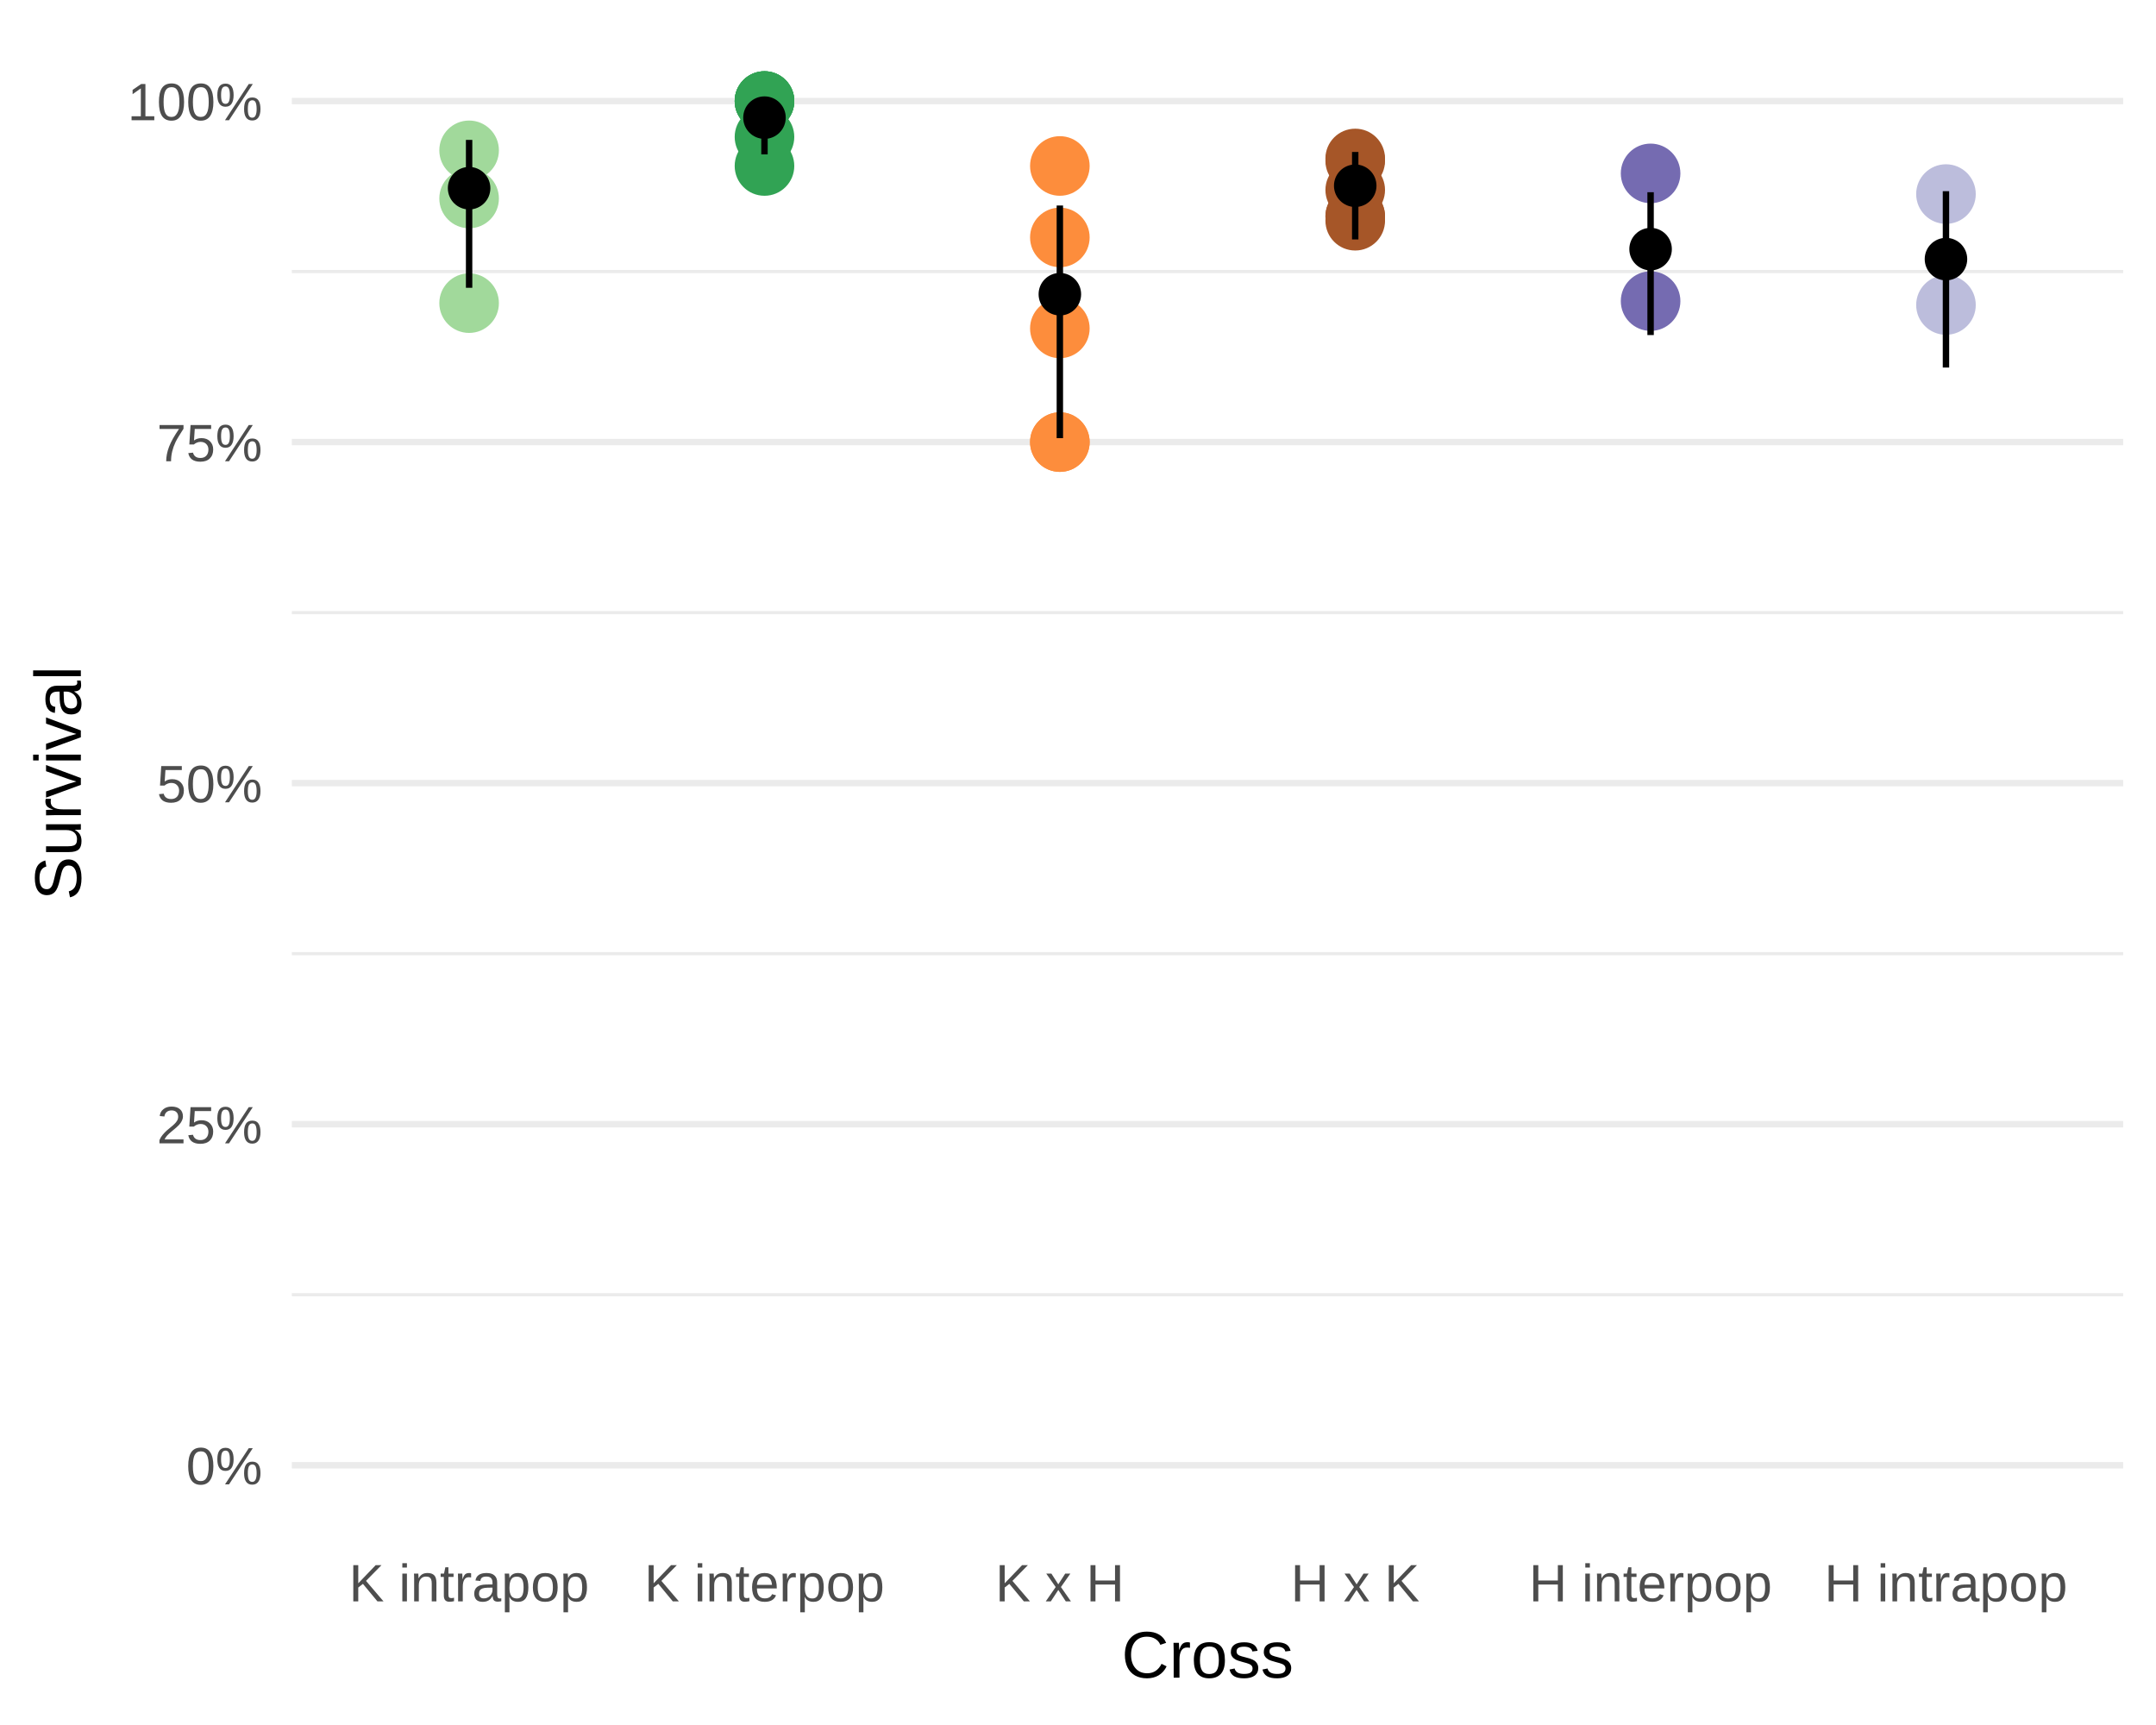
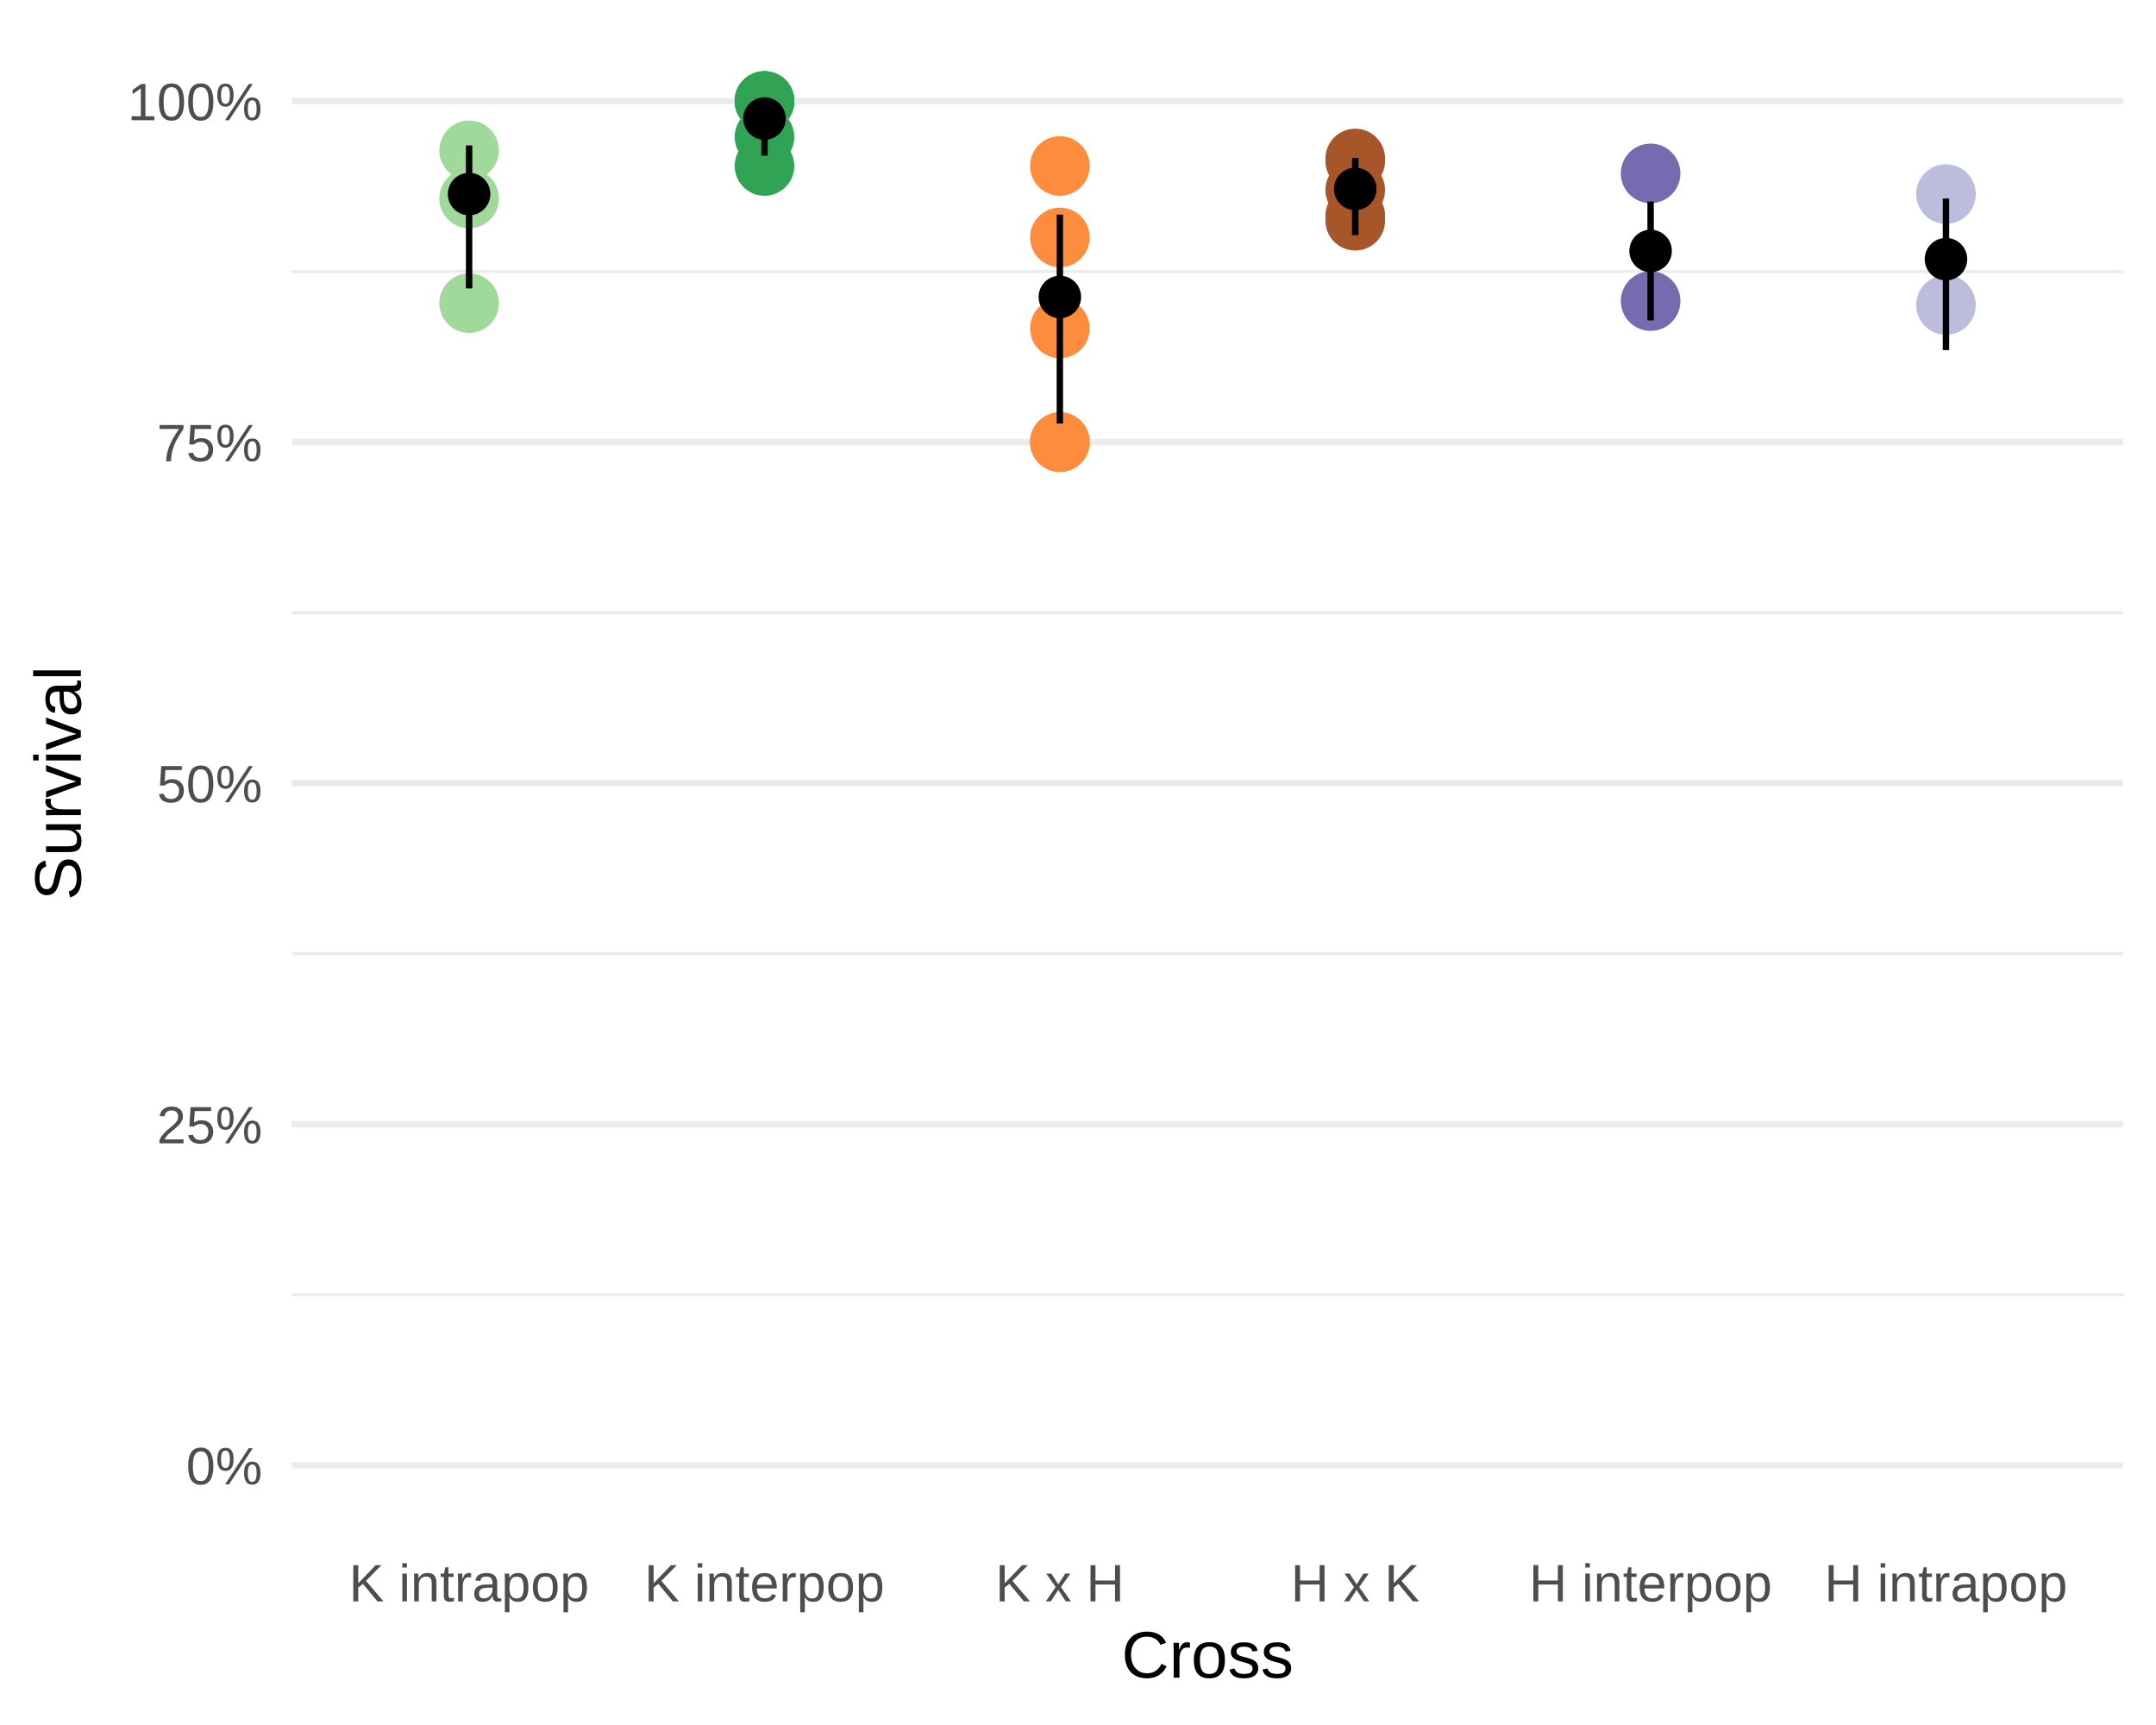
<svg xmlns="http://www.w3.org/2000/svg" class="svglite" width="360.00pt" height="288.00pt" viewBox="0 0 360.00 288.00">
  <defs>
    <style type="text/css">
    .svglite line, .svglite polyline, .svglite polygon, .svglite path, .svglite rect, .svglite circle {
      fill: none;
      stroke: #000000;
      stroke-linecap: round;
      stroke-linejoin: round;
      stroke-miterlimit: 10.00;
    }
  </style>
  </defs>
  <rect width="100%" height="100%" style="stroke: none; fill: #FFFFFF;" />
  <defs>
    <clipPath id="cpMC4wMHwzNjAuMDB8MC4wMHwyODguMDA=">
      <rect x="0.00" y="0.00" width="360.00" height="288.00" />
    </clipPath>
  </defs>
  <g clip-path="url(#cpMC4wMHwzNjAuMDB8MC4wMHwyODguMDA=)">
</g>
  <defs>
    <clipPath id="cpNDguNzN8MzU0LjUyfDUuNDh8MjU2LjAx">
      <rect x="48.73" y="5.48" width="305.79" height="250.53" />
    </clipPath>
  </defs>
  <g clip-path="url(#cpNDguNzN8MzU0LjUyfDUuNDh8MjU2LjAx)">
    <polyline points="48.73,216.16 354.52,216.16 " style="stroke-width: 0.53; stroke: #EBEBEB; stroke-linecap: butt;" />
    <polyline points="48.73,159.22 354.52,159.22 " style="stroke-width: 0.53; stroke: #EBEBEB; stroke-linecap: butt;" />
    <polyline points="48.73,102.28 354.52,102.28 " style="stroke-width: 0.53; stroke: #EBEBEB; stroke-linecap: butt;" />
    <polyline points="48.73,45.34 354.52,45.34 " style="stroke-width: 0.53; stroke: #EBEBEB; stroke-linecap: butt;" />
    <polyline points="48.73,244.63 354.52,244.63 " style="stroke-width: 1.07; stroke: #EBEBEB; stroke-linecap: butt;" />
    <polyline points="48.73,187.69 354.52,187.69 " style="stroke-width: 1.07; stroke: #EBEBEB; stroke-linecap: butt;" />
    <polyline points="48.73,130.75 354.52,130.75 " style="stroke-width: 1.07; stroke: #EBEBEB; stroke-linecap: butt;" />
    <polyline points="48.73,73.81 354.52,73.81 " style="stroke-width: 1.07; stroke: #EBEBEB; stroke-linecap: butt;" />
    <polyline points="48.73,16.87 354.52,16.87 " style="stroke-width: 1.07; stroke: #EBEBEB; stroke-linecap: butt;" />
    <circle cx="78.33" cy="33.14" r="4.62" style="stroke-width: 0.71; stroke: #A1D99B; fill: #A1D99B;" />
    <circle cx="78.33" cy="25.10" r="4.62" style="stroke-width: 0.71; stroke: #A1D99B; fill: #A1D99B;" />
    <circle cx="78.33" cy="50.61" r="4.62" style="stroke-width: 0.71; stroke: #A1D99B; fill: #A1D99B;" />
    <circle cx="127.65" cy="22.86" r="4.62" style="stroke-width: 0.71; stroke: #31A354; fill: #31A354;" />
    <circle cx="127.65" cy="16.87" r="4.62" style="stroke-width: 0.71; stroke: #31A354; fill: #31A354;" />
    <circle cx="127.65" cy="16.87" r="4.62" style="stroke-width: 0.71; stroke: #31A354; fill: #31A354;" />
    <circle cx="127.65" cy="16.87" r="4.62" style="stroke-width: 0.71; stroke: #31A354; fill: #31A354;" />
    <circle cx="127.65" cy="16.87" r="4.62" style="stroke-width: 0.71; stroke: #31A354; fill: #31A354;" />
    <circle cx="127.65" cy="27.71" r="4.62" style="stroke-width: 0.71; stroke: #31A354; fill: #31A354;" />
    <circle cx="176.97" cy="27.71" r="4.62" style="stroke-width: 0.71; stroke: #FD8D3C; fill: #FD8D3C;" />
    <circle cx="176.97" cy="54.83" r="4.62" style="stroke-width: 0.71; stroke: #FD8D3C; fill: #FD8D3C;" />
    <circle cx="176.97" cy="39.64" r="4.62" style="stroke-width: 0.71; stroke: #FD8D3C; fill: #FD8D3C;" />
    <circle cx="176.97" cy="73.81" r="4.62" style="stroke-width: 0.71; stroke: #FD8D3C; fill: #FD8D3C;" />
    <circle cx="176.97" cy="73.81" r="4.62" style="stroke-width: 0.71; stroke: #FD8D3C; fill: #FD8D3C;" />
    <circle cx="226.29" cy="26.86" r="4.62" style="stroke-width: 0.71; stroke: #A65628; fill: #A65628;" />
    <circle cx="226.29" cy="36.17" r="4.62" style="stroke-width: 0.71; stroke: #A65628; fill: #A65628;" />
    <circle cx="226.29" cy="31.72" r="4.62" style="stroke-width: 0.71; stroke: #A65628; fill: #A65628;" />
    <circle cx="226.29" cy="26.46" r="4.62" style="stroke-width: 0.71; stroke: #A65628; fill: #A65628;" />
    <circle cx="226.29" cy="36.08" r="4.62" style="stroke-width: 0.71; stroke: #A65628; fill: #A65628;" />
    <circle cx="226.29" cy="36.85" r="4.62" style="stroke-width: 0.71; stroke: #A65628; fill: #A65628;" />
    <circle cx="275.61" cy="50.27" r="4.62" style="stroke-width: 0.71; stroke: #756BB1; fill: #756BB1;" />
    <circle cx="275.61" cy="28.95" r="4.62" style="stroke-width: 0.71; stroke: #756BB1; fill: #756BB1;" />
    <circle cx="324.93" cy="50.92" r="4.62" style="stroke-width: 0.71; stroke: #BCBDDC; fill: #BCBDDC;" />
    <circle cx="324.93" cy="32.40" r="4.62" style="stroke-width: 0.71; stroke: #BCBDDC; fill: #BCBDDC;" />
-     <line x1="78.33" y1="48.05" x2="78.33" y2="23.36" style="stroke-width: 1.07; stroke-linecap: butt;" />
-     <line x1="127.65" y1="25.78" x2="127.65" y2="17.71" style="stroke-width: 1.07; stroke-linecap: butt;" />
-     <line x1="176.97" y1="73.15" x2="176.97" y2="34.31" style="stroke-width: 1.07; stroke-linecap: butt;" />
-     <line x1="226.29" y1="39.97" x2="226.29" y2="25.37" style="stroke-width: 1.07; stroke-linecap: butt;" />
-     <line x1="275.61" y1="55.94" x2="275.61" y2="32.09" style="stroke-width: 1.07; stroke-linecap: butt;" />
-     <line x1="324.93" y1="61.36" x2="324.93" y2="31.92" style="stroke-width: 1.07; stroke-linecap: butt;" />
-     <circle cx="78.33" cy="31.42" r="2.84" style="stroke-width: 1.42; fill: #000000;" />
-     <circle cx="127.65" cy="19.64" r="2.84" style="stroke-width: 1.42; fill: #000000;" />
-     <circle cx="176.97" cy="49.12" r="2.84" style="stroke-width: 1.42; fill: #000000;" />
-     <circle cx="226.29" cy="31.01" r="2.84" style="stroke-width: 1.42; fill: #000000;" />
-     <circle cx="275.61" cy="41.59" r="2.84" style="stroke-width: 1.42; fill: #000000;" />
-     <circle cx="324.93" cy="43.26" r="2.84" style="stroke-width: 1.42; fill: #000000;" />
+     <line x1="78.33" y1="48.15" x2="78.33" y2="24.28" style="stroke-width: 1.07; stroke-linecap: butt;" />
+     <line x1="127.65" y1="25.99" x2="127.65" y2="17.79" style="stroke-width: 1.07; stroke-linecap: butt;" />
+     <line x1="176.97" y1="70.71" x2="176.97" y2="35.83" style="stroke-width: 1.07; stroke-linecap: butt;" />
+     <line x1="226.29" y1="39.25" x2="226.29" y2="26.37" style="stroke-width: 1.07; stroke-linecap: butt;" />
+     <line x1="275.61" y1="53.49" x2="275.61" y2="33.65" style="stroke-width: 1.07; stroke-linecap: butt;" />
+     <line x1="324.93" y1="58.45" x2="324.93" y2="33.15" style="stroke-width: 1.07; stroke-linecap: butt;" />
+     <circle cx="78.33" cy="32.40" r="2.84" style="stroke-width: 1.42; fill: #000000;" />
+     <circle cx="127.65" cy="19.79" r="2.84" style="stroke-width: 1.42; fill: #000000;" />
+     <circle cx="176.97" cy="49.58" r="2.84" style="stroke-width: 1.42; fill: #000000;" />
+     <circle cx="226.29" cy="31.54" r="2.84" style="stroke-width: 1.42; fill: #000000;" />
+     <circle cx="275.61" cy="41.90" r="2.84" style="stroke-width: 1.42; fill: #000000;" />
+     <circle cx="324.93" cy="43.27" r="2.84" style="stroke-width: 1.42; fill: #000000;" />
  </g>
  <g clip-path="url(#cpMC4wMHwzNjAuMDB8MC4wMHwyODguMDA=)">
    <text x="43.80" y="247.83" text-anchor="end" style="font-size: 8.80px; fill: #4D4D4D; font-family: Arial;" textLength="13.95px" lengthAdjust="spacingAndGlyphs">0%</text>
    <text x="43.80" y="190.89" text-anchor="end" style="font-size: 8.80px; fill: #4D4D4D; font-family: Arial;" textLength="19.55px" lengthAdjust="spacingAndGlyphs">25%</text>
    <text x="43.80" y="133.95" text-anchor="end" style="font-size: 8.80px; fill: #4D4D4D; font-family: Arial;" textLength="19.55px" lengthAdjust="spacingAndGlyphs">50%</text>
    <text x="43.80" y="77.01" text-anchor="end" style="font-size: 8.80px; fill: #4D4D4D; font-family: Arial;" textLength="19.55px" lengthAdjust="spacingAndGlyphs">75%</text>
    <text x="43.80" y="20.07" text-anchor="end" style="font-size: 8.80px; fill: #4D4D4D; font-family: Arial;" textLength="25.14px" lengthAdjust="spacingAndGlyphs">100%</text>
    <text x="78.33" y="267.36" text-anchor="middle" style="font-size: 8.80px; fill: #4D4D4D; font-family: Arial;" textLength="45.60px" lengthAdjust="spacingAndGlyphs">K intrapop</text>
    <text x="127.65" y="267.36" text-anchor="middle" style="font-size: 8.80px; fill: #4D4D4D; font-family: Arial;" textLength="45.62px" lengthAdjust="spacingAndGlyphs">K interpop</text>
    <text x="176.97" y="267.36" text-anchor="middle" style="font-size: 8.80px; fill: #4D4D4D; font-family: Arial;" textLength="23.18px" lengthAdjust="spacingAndGlyphs">K x H</text>
    <text x="226.29" y="267.36" text-anchor="middle" style="font-size: 8.80px; fill: #4D4D4D; font-family: Arial;" textLength="23.18px" lengthAdjust="spacingAndGlyphs">H x K</text>
    <text x="275.61" y="267.36" text-anchor="middle" style="font-size: 8.80px; fill: #4D4D4D; font-family: Arial;" textLength="46.47px" lengthAdjust="spacingAndGlyphs">H interpop</text>
    <text x="324.93" y="267.36" text-anchor="middle" style="font-size: 8.80px; fill: #4D4D4D; font-family: Arial;" textLength="46.45px" lengthAdjust="spacingAndGlyphs">H intrapop</text>
    <text x="201.63" y="280.10" text-anchor="middle" style="font-size: 11.00px; font-family: Arial;" textLength="30.15px" lengthAdjust="spacingAndGlyphs">Cross</text>
    <text transform="translate(13.50,130.75) rotate(-90)" text-anchor="middle" style="font-size: 11.00px; font-family: Arial;" textLength="44.35px" lengthAdjust="spacingAndGlyphs">Survival</text>
  </g>
</svg>
